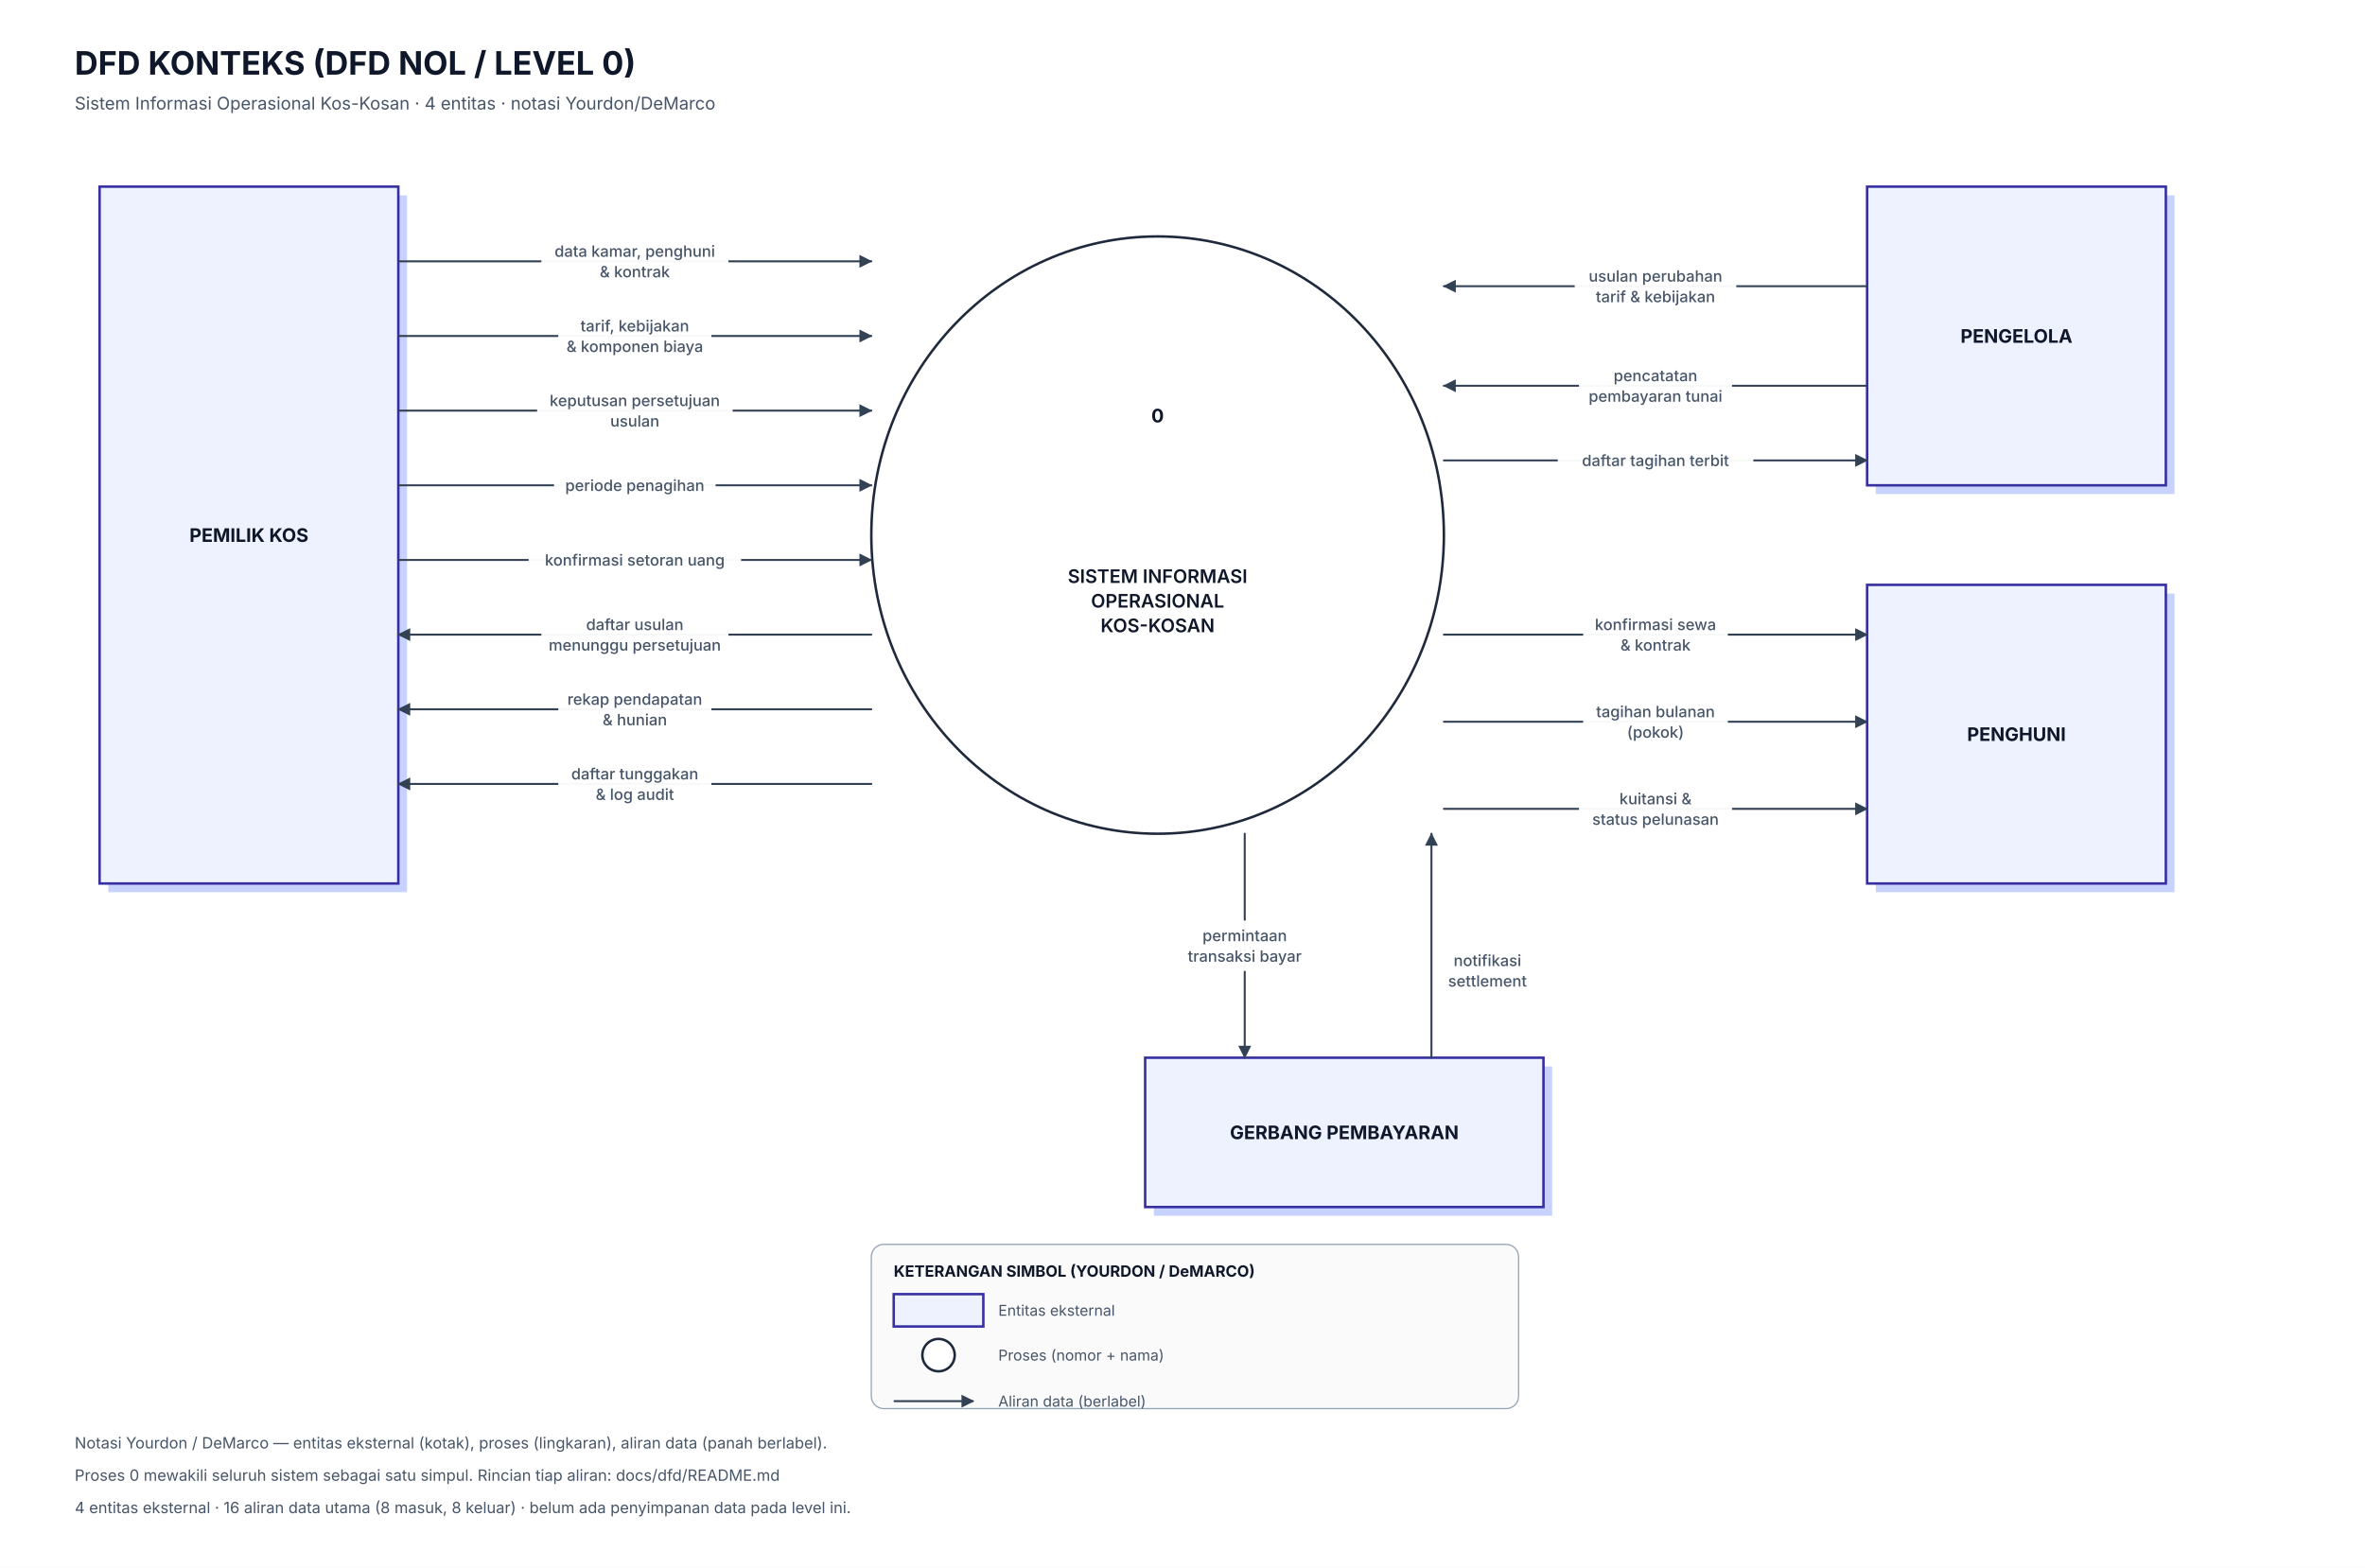
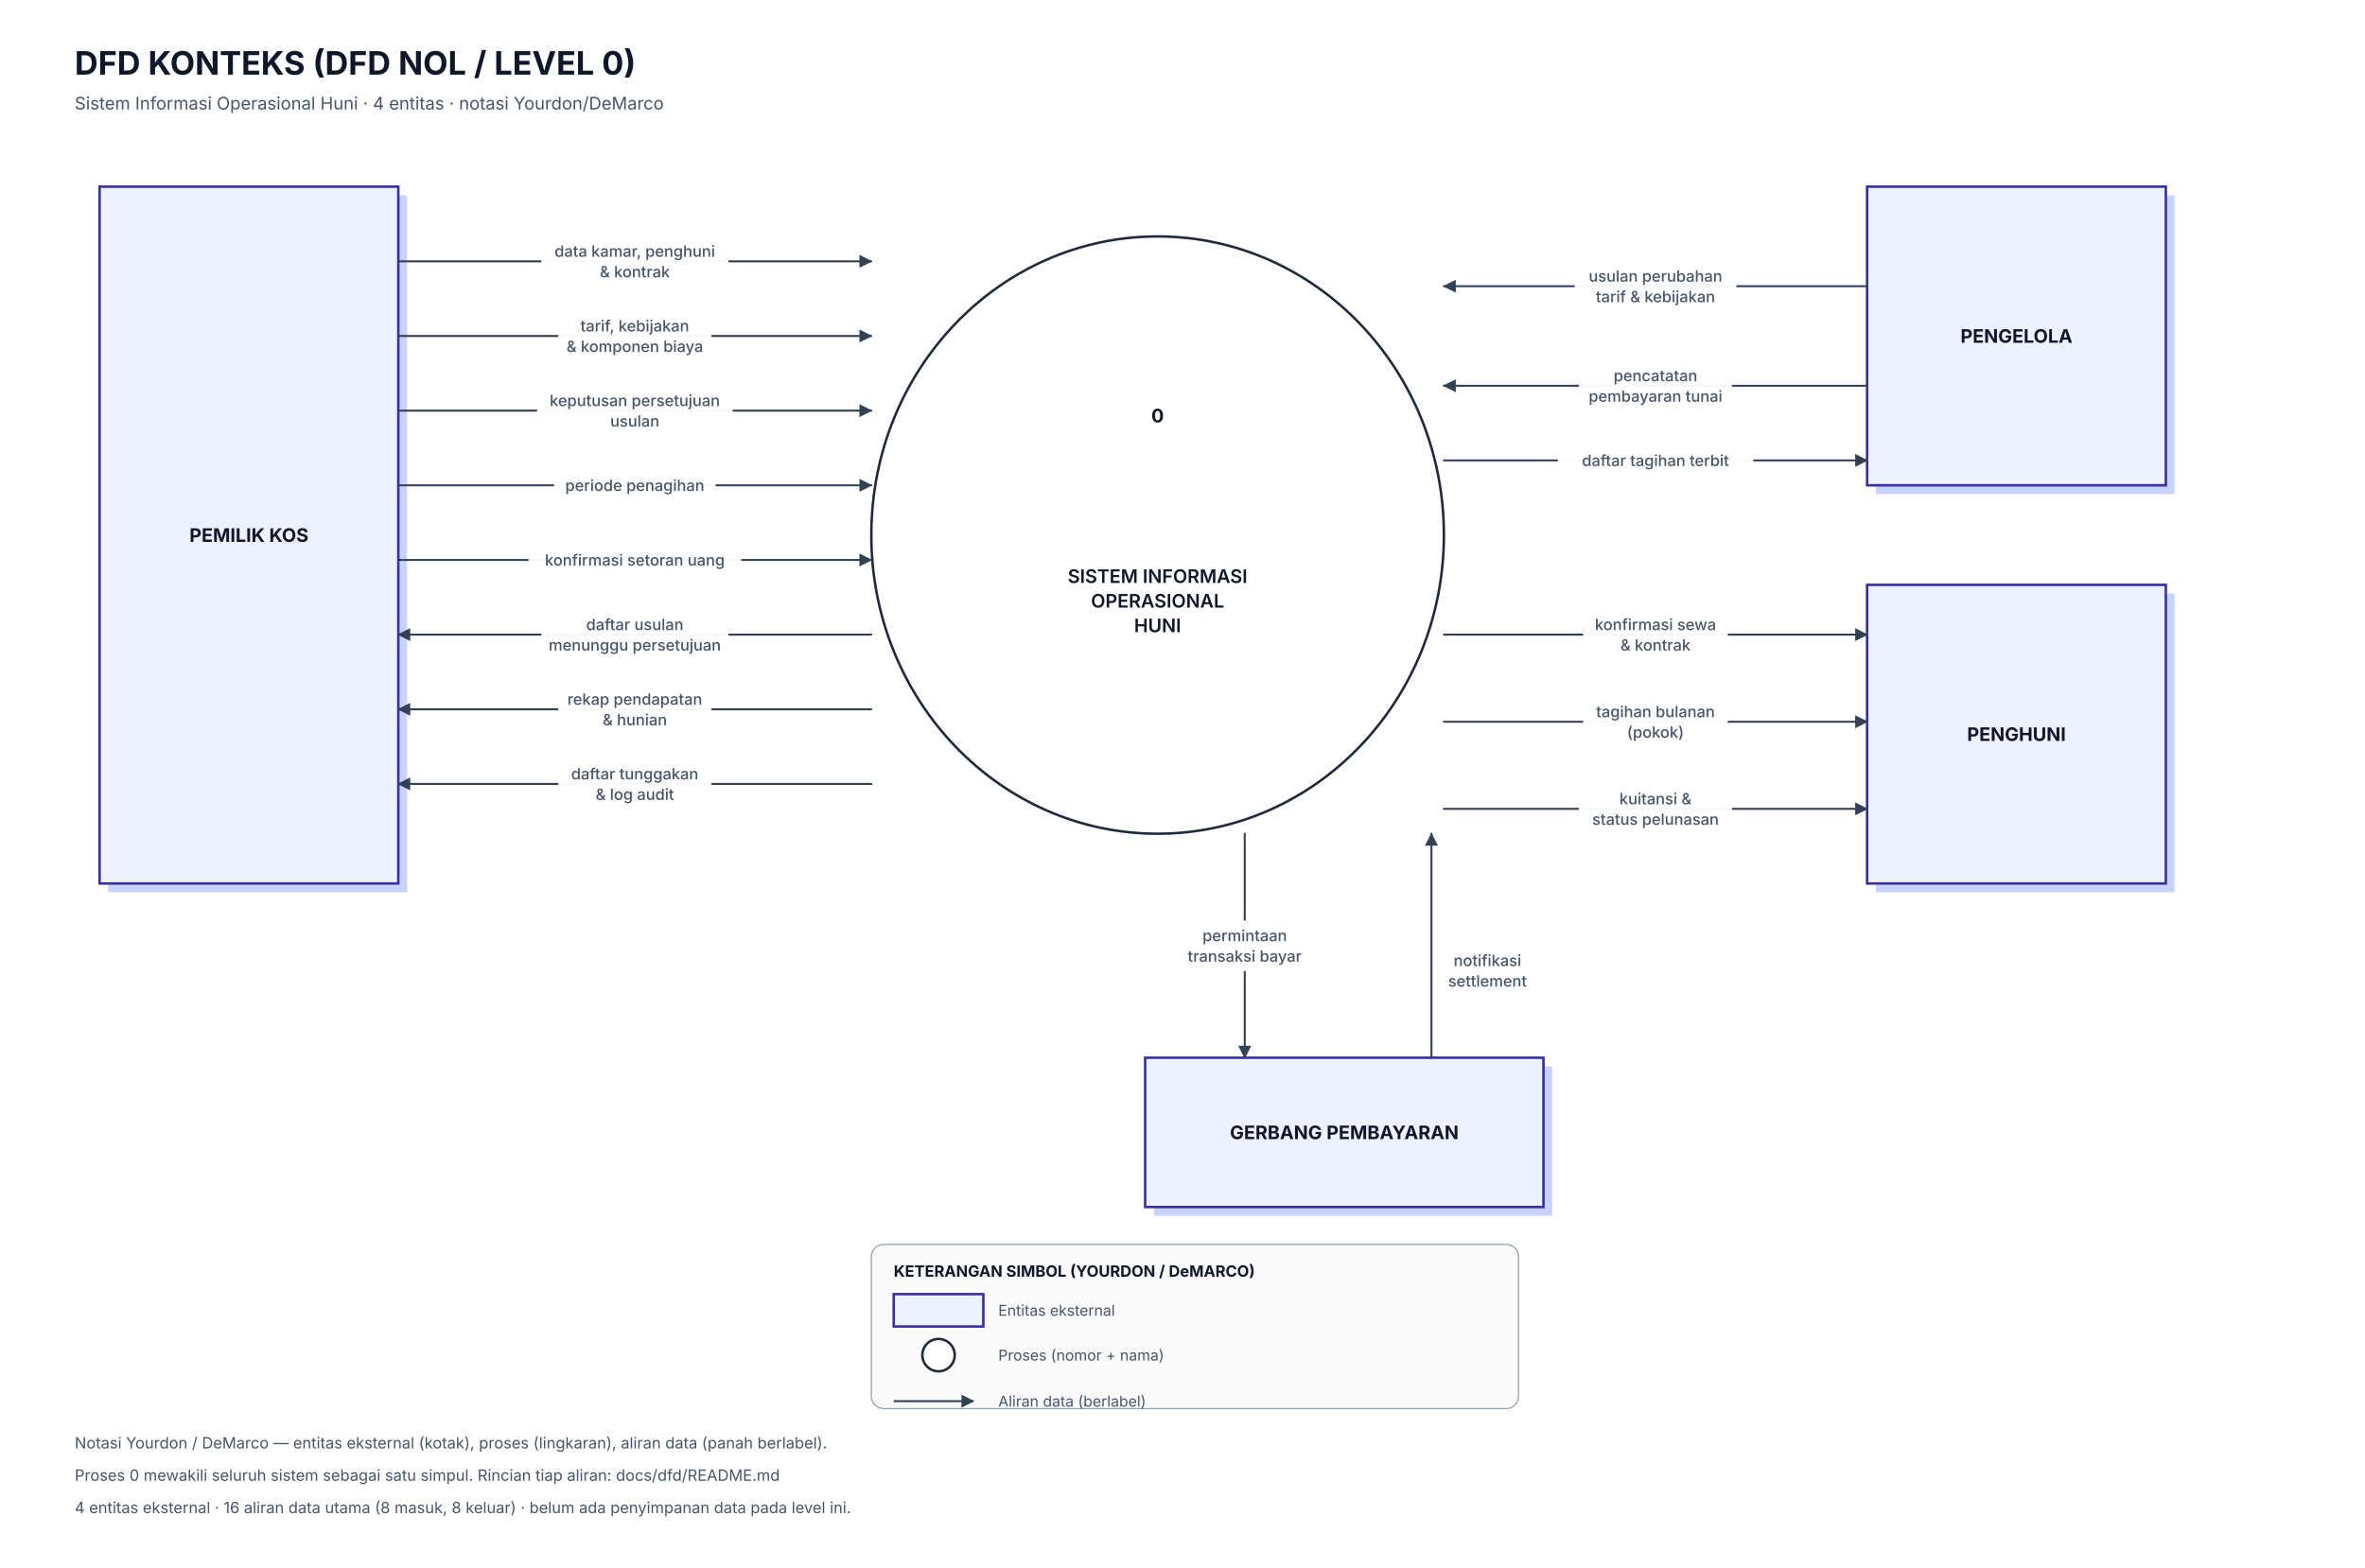
<svg xmlns="http://www.w3.org/2000/svg" width="1900" height="1260" viewBox="0 0 1900 1260" font-family="'Segoe UI', 'Inter', 'Helvetica Neue', Arial, sans-serif">
  <defs>
    <marker id="arrow" viewBox="0 0 10 10" refX="9.2" refY="5" markerWidth="6.5" markerHeight="6.5" orient="auto-start-reverse">
      <path d="M0,0 L10,5 L0,10 Z" fill="#334155" />
    </marker>
  </defs>
  <rect width="1900" height="1260" fill="#ffffff" />
  <text x="60" y="60" font-size="26" font-weight="700" fill="#0f172a">DFD KONTEKS (DFD NOL / LEVEL 0)</text>
-   <text x="60" y="88" font-size="14" font-weight="400" fill="#475569">Sistem Informasi Operasional Kos-Kosan  ·  4 entitas  ·  notasi Yourdon/DeMarco</text>
+   <text x="60" y="88" font-size="14" font-weight="400" fill="#475569">Sistem Informasi Operasional Huni  ·  4 entitas  ·  notasi Yourdon/DeMarco</text>
  <rect x="87" y="157" width="240" height="560" fill="#c7d2fe" />
  <rect x="80" y="150" width="240" height="560" fill="#eef2ff" stroke="#3730a3" stroke-width="2" />
  <text x="200" y="430" text-anchor="middle" dominant-baseline="central" font-size="15" font-weight="700" fill="#0f172a">PEMILIK KOS</text>
  <rect x="1507" y="157" width="240" height="240" fill="#c7d2fe" />
  <rect x="1500" y="150" width="240" height="240" fill="#eef2ff" stroke="#3730a3" stroke-width="2" />
  <text x="1620" y="270" text-anchor="middle" dominant-baseline="central" font-size="15" font-weight="700" fill="#0f172a">PENGELOLA</text>
  <rect x="1507" y="477" width="240" height="240" fill="#c7d2fe" />
  <rect x="1500" y="470" width="240" height="240" fill="#eef2ff" stroke="#3730a3" stroke-width="2" />
  <text x="1620" y="590" text-anchor="middle" dominant-baseline="central" font-size="15" font-weight="700" fill="#0f172a">PENGHUNI</text>
  <rect x="927" y="857" width="320" height="120" fill="#c7d2fe" />
  <rect x="920" y="850" width="320" height="120" fill="#eef2ff" stroke="#3730a3" stroke-width="2" />
  <text x="1080" y="910" text-anchor="middle" dominant-baseline="central" font-size="15" font-weight="700" fill="#0f172a">GERBANG PEMBAYARAN</text>
  <ellipse cx="930" cy="430" rx="230" ry="240" fill="#ffffff" stroke="#1e293b" stroke-width="2" />
  <text x="930" y="334" text-anchor="middle" dominant-baseline="central" font-size="15" font-weight="700" fill="#0f172a">0</text>
  <text x="930" y="463" text-anchor="middle" dominant-baseline="central" font-size="15" font-weight="600" fill="#0f172a">SISTEM INFORMASI</text>
  <text x="930" y="482.8" text-anchor="middle" dominant-baseline="central" font-size="15" font-weight="600" fill="#0f172a">OPERASIONAL</text>
-   <text x="930" y="502.6" text-anchor="middle" dominant-baseline="central" font-size="15" font-weight="600" fill="#0f172a">KOS-KOSAN</text>
+   <text x="930" y="502.6" text-anchor="middle" dominant-baseline="central" font-size="15" font-weight="600" fill="#0f172a">HUNI</text>
  <path d="M320 210 L700 210" fill="none" stroke="#334155" stroke-width="1.6" marker-end="url(#arrow)" stroke-linejoin="round" stroke-linecap="round" />
  <path d="M320 270 L700 270" fill="none" stroke="#334155" stroke-width="1.6" marker-end="url(#arrow)" stroke-linejoin="round" stroke-linecap="round" />
  <path d="M320 330 L700 330" fill="none" stroke="#334155" stroke-width="1.6" marker-end="url(#arrow)" stroke-linejoin="round" stroke-linecap="round" />
  <path d="M320 390 L700 390" fill="none" stroke="#334155" stroke-width="1.6" marker-end="url(#arrow)" stroke-linejoin="round" stroke-linecap="round" />
  <path d="M320 450 L700 450" fill="none" stroke="#334155" stroke-width="1.6" marker-end="url(#arrow)" stroke-linejoin="round" stroke-linecap="round" />
  <path d="M1500 230 L1160 230" fill="none" stroke="#334155" stroke-width="1.6" marker-end="url(#arrow)" stroke-linejoin="round" stroke-linecap="round" />
  <path d="M1500 310 L1160 310" fill="none" stroke="#334155" stroke-width="1.6" marker-end="url(#arrow)" stroke-linejoin="round" stroke-linecap="round" />
  <path d="M1150 850 L1150 670" fill="none" stroke="#334155" stroke-width="1.6" marker-end="url(#arrow)" stroke-linejoin="round" stroke-linecap="round" />
  <path d="M1160 510 L1500 510" fill="none" stroke="#334155" stroke-width="1.6" marker-end="url(#arrow)" stroke-linejoin="round" stroke-linecap="round" />
  <path d="M700 510 L320 510" fill="none" stroke="#334155" stroke-width="1.6" marker-end="url(#arrow)" stroke-linejoin="round" stroke-linecap="round" />
  <path d="M1160 580 L1500 580" fill="none" stroke="#334155" stroke-width="1.6" marker-end="url(#arrow)" stroke-linejoin="round" stroke-linecap="round" />
  <path d="M1160 370 L1500 370" fill="none" stroke="#334155" stroke-width="1.6" marker-end="url(#arrow)" stroke-linejoin="round" stroke-linecap="round" />
  <path d="M1160 650 L1500 650" fill="none" stroke="#334155" stroke-width="1.6" marker-end="url(#arrow)" stroke-linejoin="round" stroke-linecap="round" />
  <path d="M700 570 L320 570" fill="none" stroke="#334155" stroke-width="1.6" marker-end="url(#arrow)" stroke-linejoin="round" stroke-linecap="round" />
  <path d="M700 630 L320 630" fill="none" stroke="#334155" stroke-width="1.6" marker-end="url(#arrow)" stroke-linejoin="round" stroke-linecap="round" />
  <path d="M1000 670 L1000 850" fill="none" stroke="#334155" stroke-width="1.6" marker-end="url(#arrow)" stroke-linejoin="round" stroke-linecap="round" />
  <rect x="434.9" y="189.8" width="150.3" height="40.5" rx="4" fill="#ffffff" opacity="0.96" />
  <text x="510" y="201.8" text-anchor="middle" dominant-baseline="central" font-size="12.5" font-weight="500" fill="#475569">data kamar, penghuni</text>
  <text x="510" y="218.3" text-anchor="middle" dominant-baseline="central" font-size="12.5" font-weight="500" fill="#475569">&amp; kontrak</text>
  <rect x="448.5" y="249.8" width="123" height="40.5" rx="4" fill="#ffffff" opacity="0.96" />
  <text x="510" y="261.8" text-anchor="middle" dominant-baseline="central" font-size="12.5" font-weight="500" fill="#475569">tarif, kebijakan</text>
  <text x="510" y="278.3" text-anchor="middle" dominant-baseline="central" font-size="12.5" font-weight="500" fill="#475569">&amp; komponen biaya</text>
  <rect x="431.5" y="309.8" width="157.1" height="40.5" rx="4" fill="#ffffff" opacity="0.96" />
  <text x="510" y="321.8" text-anchor="middle" dominant-baseline="central" font-size="12.5" font-weight="500" fill="#475569">keputusan persetujuan</text>
  <text x="510" y="338.3" text-anchor="middle" dominant-baseline="central" font-size="12.5" font-weight="500" fill="#475569">usulan</text>
  <rect x="445.1" y="378.1" width="129.8" height="23.8" rx="4" fill="#ffffff" opacity="0.96" />
  <text x="510" y="390" text-anchor="middle" dominant-baseline="central" font-size="12.5" font-weight="500" fill="#475569">periode penagihan</text>
  <rect x="424.7" y="438.1" width="170.7" height="23.8" rx="4" fill="#ffffff" opacity="0.96" />
  <text x="510" y="450" text-anchor="middle" dominant-baseline="central" font-size="12.5" font-weight="500" fill="#475569">konfirmasi setoran uang</text>
  <rect x="1265.1" y="209.8" width="129.8" height="40.5" rx="4" fill="#ffffff" opacity="0.96" />
  <text x="1330" y="221.8" text-anchor="middle" dominant-baseline="central" font-size="12.5" font-weight="500" fill="#475569">usulan perubahan</text>
  <text x="1330" y="238.3" text-anchor="middle" dominant-baseline="central" font-size="12.5" font-weight="500" fill="#475569">tarif &amp; kebijakan</text>
  <rect x="1268.5" y="289.8" width="123" height="40.5" rx="4" fill="#ffffff" opacity="0.96" />
  <text x="1330" y="301.8" text-anchor="middle" dominant-baseline="central" font-size="12.5" font-weight="500" fill="#475569">pencatatan</text>
  <text x="1330" y="318.3" text-anchor="middle" dominant-baseline="central" font-size="12.5" font-weight="500" fill="#475569">pembayaran tunai</text>
  <rect x="1153.9" y="759.8" width="82.1" height="40.5" rx="4" fill="#ffffff" opacity="0.96" />
  <text x="1195" y="771.8" text-anchor="middle" dominant-baseline="central" font-size="12.5" font-weight="500" fill="#475569">notifikasi</text>
  <text x="1195" y="788.3" text-anchor="middle" dominant-baseline="central" font-size="12.5" font-weight="500" fill="#475569">settlement</text>
  <rect x="1271.9" y="489.8" width="116.2" height="40.5" rx="4" fill="#ffffff" opacity="0.96" />
  <text x="1330" y="501.8" text-anchor="middle" dominant-baseline="central" font-size="12.5" font-weight="500" fill="#475569">konfirmasi sewa</text>
  <text x="1330" y="518.3" text-anchor="middle" dominant-baseline="central" font-size="12.5" font-weight="500" fill="#475569">&amp; kontrak</text>
  <rect x="434.9" y="489.8" width="150.3" height="40.5" rx="4" fill="#ffffff" opacity="0.96" />
  <text x="510" y="501.8" text-anchor="middle" dominant-baseline="central" font-size="12.5" font-weight="500" fill="#475569">daftar usulan</text>
  <text x="510" y="518.3" text-anchor="middle" dominant-baseline="central" font-size="12.5" font-weight="500" fill="#475569">menunggu persetujuan</text>
  <rect x="1271.9" y="559.8" width="116.2" height="40.5" rx="4" fill="#ffffff" opacity="0.96" />
  <text x="1330" y="571.8" text-anchor="middle" dominant-baseline="central" font-size="12.5" font-weight="500" fill="#475569">tagihan bulanan</text>
  <text x="1330" y="588.3" text-anchor="middle" dominant-baseline="central" font-size="12.5" font-weight="500" fill="#475569">(pokok)</text>
  <rect x="1251.5" y="358.1" width="157.1" height="23.8" rx="4" fill="#ffffff" opacity="0.96" />
  <text x="1330" y="370" text-anchor="middle" dominant-baseline="central" font-size="12.5" font-weight="500" fill="#475569">daftar tagihan terbit</text>
  <rect x="1268.5" y="629.8" width="123" height="40.5" rx="4" fill="#ffffff" opacity="0.96" />
  <text x="1330" y="641.8" text-anchor="middle" dominant-baseline="central" font-size="12.5" font-weight="500" fill="#475569">kuitansi &amp;</text>
  <text x="1330" y="658.3" text-anchor="middle" dominant-baseline="central" font-size="12.5" font-weight="500" fill="#475569">status pelunasan</text>
  <rect x="448.5" y="549.8" width="123" height="40.5" rx="4" fill="#ffffff" opacity="0.96" />
  <text x="510" y="561.8" text-anchor="middle" dominant-baseline="central" font-size="12.5" font-weight="500" fill="#475569">rekap pendapatan</text>
  <text x="510" y="578.3" text-anchor="middle" dominant-baseline="central" font-size="12.5" font-weight="500" fill="#475569">&amp; hunian</text>
  <rect x="448.5" y="609.8" width="123" height="40.5" rx="4" fill="#ffffff" opacity="0.96" />
  <text x="510" y="621.8" text-anchor="middle" dominant-baseline="central" font-size="12.5" font-weight="500" fill="#475569">daftar tunggakan</text>
  <text x="510" y="638.3" text-anchor="middle" dominant-baseline="central" font-size="12.5" font-weight="500" fill="#475569">&amp; log audit</text>
  <rect x="941.9" y="739.8" width="116.2" height="40.5" rx="4" fill="#ffffff" opacity="0.96" />
  <text x="1000" y="751.8" text-anchor="middle" dominant-baseline="central" font-size="12.5" font-weight="500" fill="#475569">permintaan</text>
  <text x="1000" y="768.3" text-anchor="middle" dominant-baseline="central" font-size="12.5" font-weight="500" fill="#475569">transaksi bayar</text>
  <rect x="700" y="1000" width="520" height="132" rx="10" fill="#fafafa" stroke="#94a3b8" stroke-width="1" />
  <text x="718" y="1026" font-size="12.5" font-weight="700" fill="#0f172a">KETERANGAN SIMBOL (YOURDON / DeMARCO)</text>
  <rect x="718" y="1040" width="72" height="26" fill="#eef2ff" stroke="#3730a3" stroke-width="2" />
  <text x="802" y="1053" font-size="12" fill="#475569" dominant-baseline="central">Entitas eksternal</text>
  <circle cx="754" cy="1089" r="13" fill="#ffffff" stroke="#1e293b" stroke-width="2" />
  <text x="802" y="1089" font-size="12" fill="#475569" dominant-baseline="central">Proses (nomor + nama)</text>
  <path d="M718 1126 H782" fill="none" stroke="#334155" stroke-width="1.6" marker-end="url(#arrow)" />
  <text x="802" y="1126" font-size="12" fill="#475569" dominant-baseline="central">Aliran data (berlabel)</text>
  <text x="60" y="1164" font-size="12.5" fill="#475569">Notasi Yourdon / DeMarco — entitas eksternal (kotak), proses (lingkaran), aliran data (panah berlabel).</text>
  <text x="60" y="1190" font-size="12.5" fill="#475569">Proses 0 mewakili seluruh sistem sebagai satu simpul. Rincian tiap aliran: docs/dfd/README.md</text>
  <text x="60" y="1216" font-size="12.5" fill="#475569">4 entitas eksternal  ·  16 aliran data utama (8 masuk, 8 keluar)  ·  belum ada penyimpanan data pada level ini.</text>
</svg>
